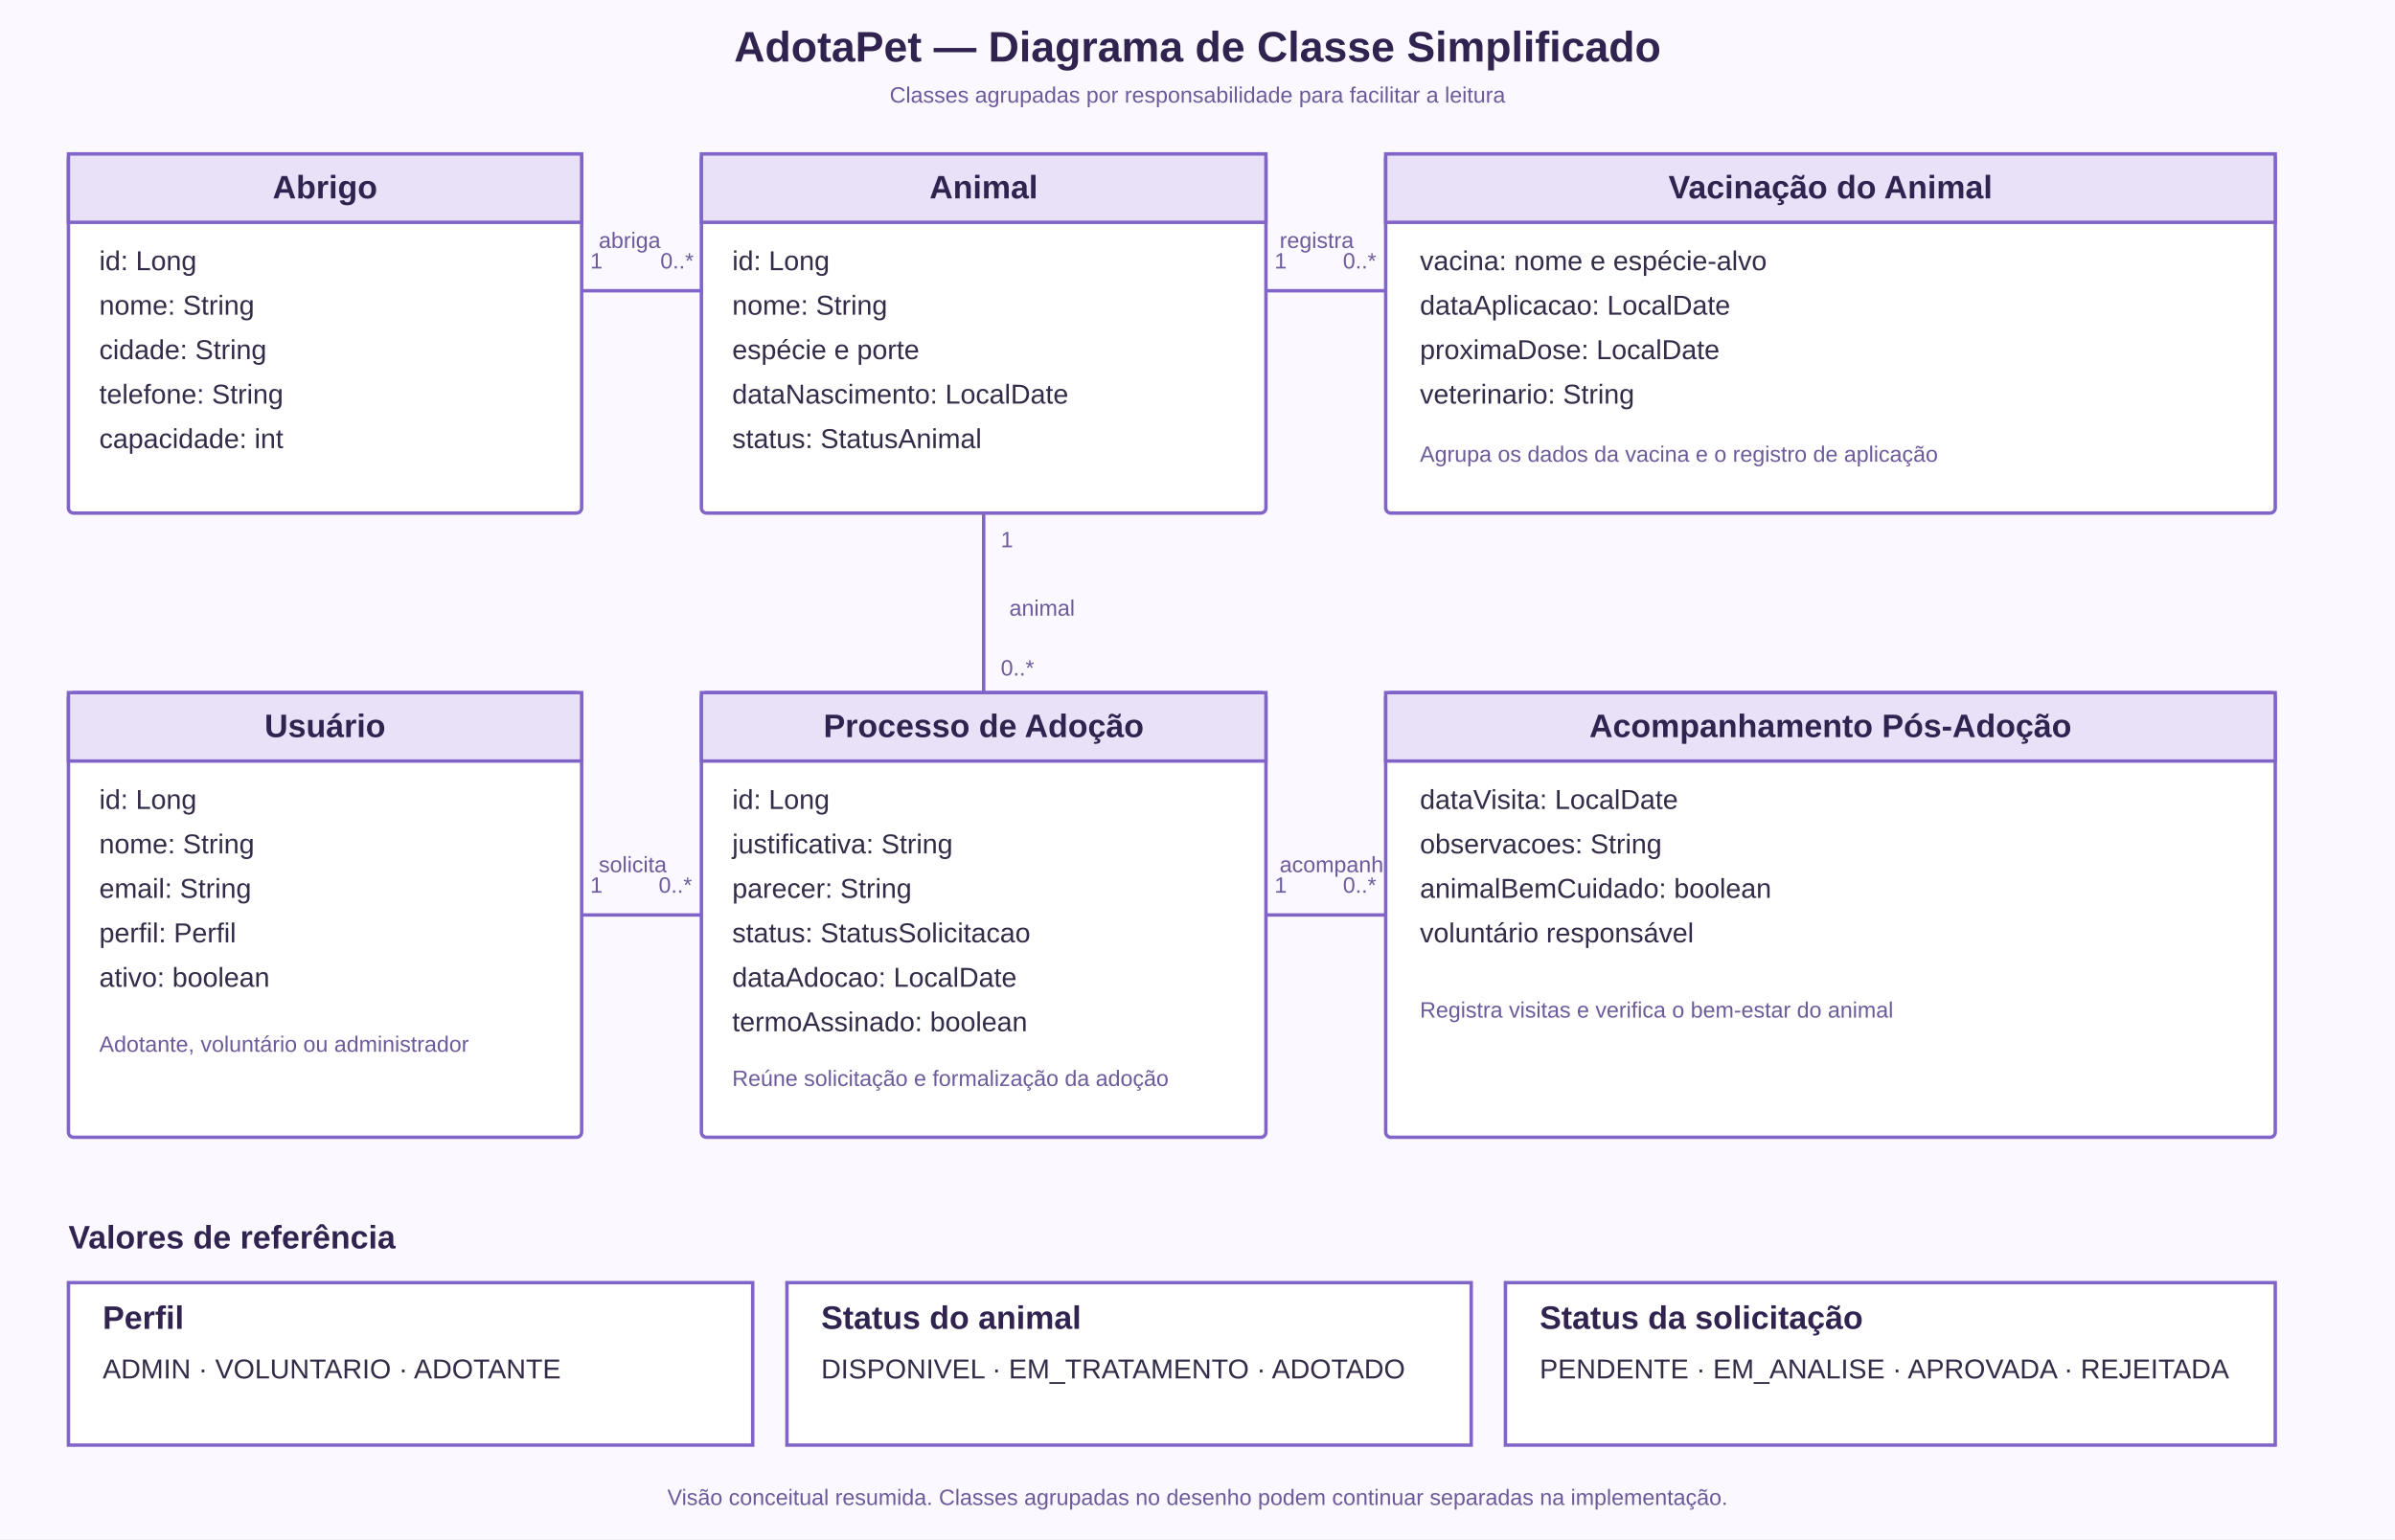
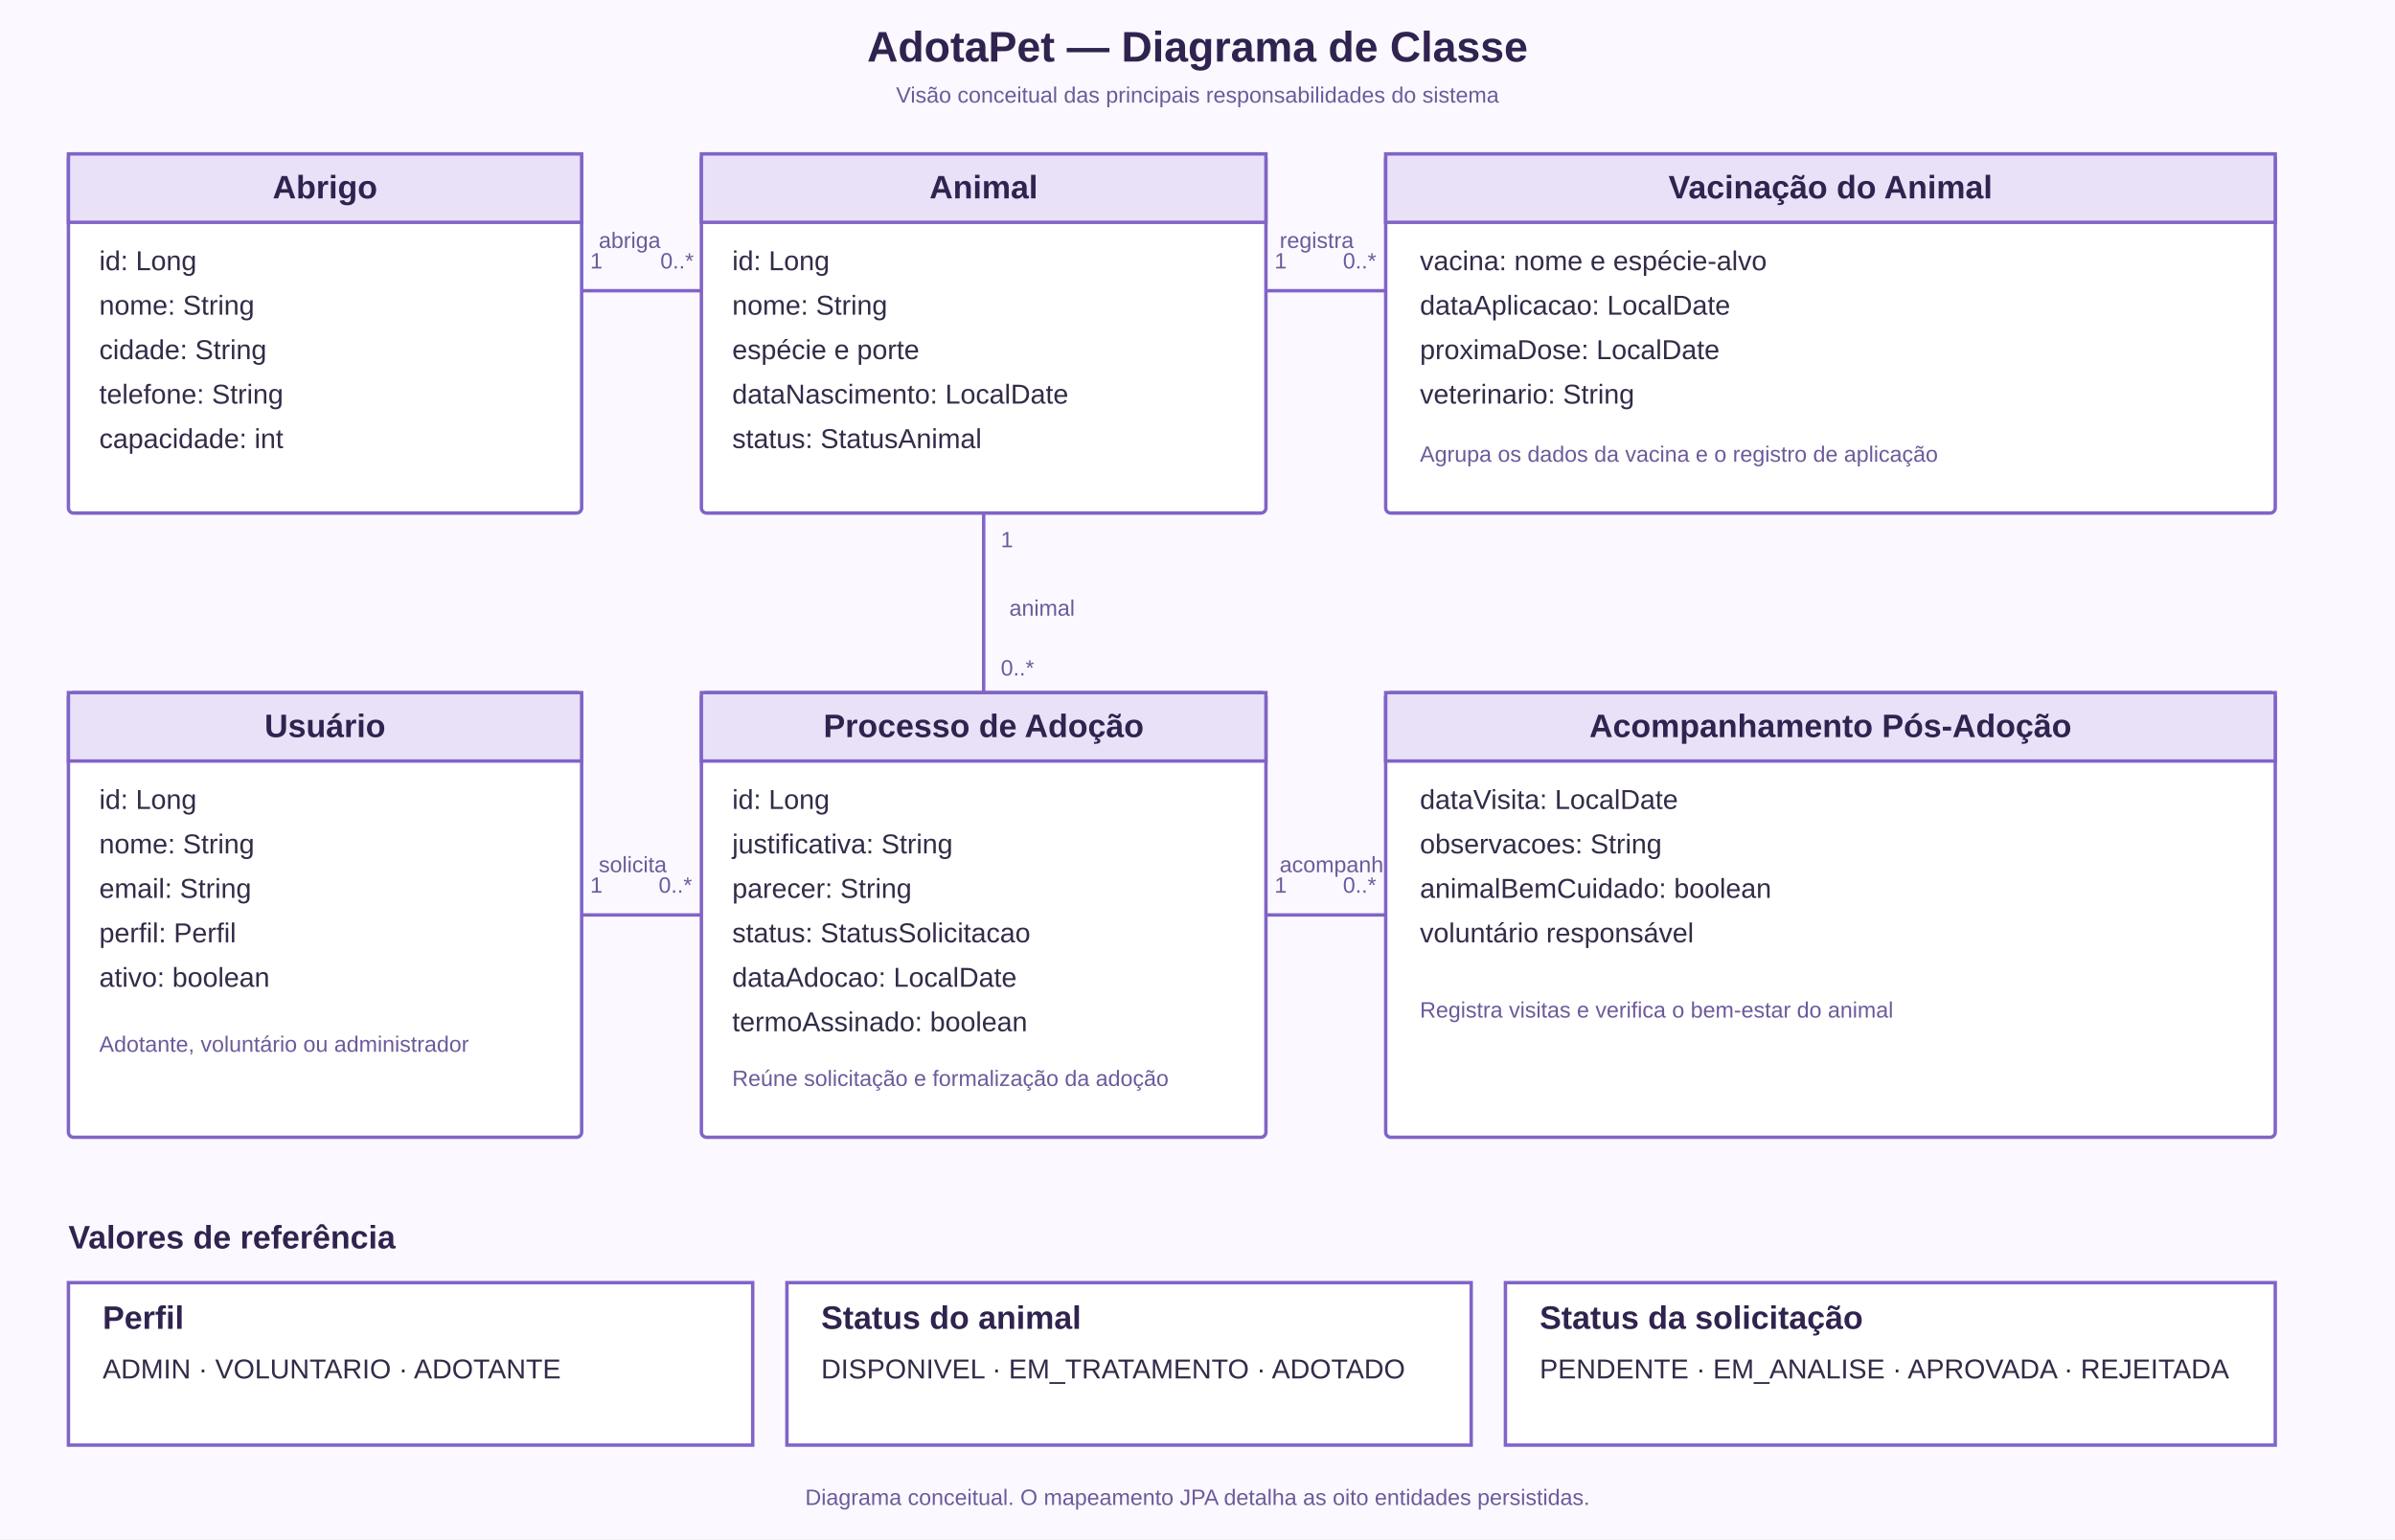
<svg xmlns="http://www.w3.org/2000/svg" width="1400" height="900" viewBox="0 0 1400 900">
  <defs>
    <style>
.bg{fill:#fbf9ff}.box{fill:#fff;stroke:#8064c7;stroke-width:2}.head{fill:#e9e1f8;stroke:#8064c7;stroke-width:2}
.t{font:700 19px Arial,sans-serif;fill:#30234f}.p{font:16px Arial,sans-serif;fill:#342b48}.s{font:13px Arial,sans-serif;fill:#6d5a9b}.l{fill:none;stroke:#8064c7;stroke-width:2}
</style>
  </defs>
  <rect class="bg" width="1400" height="900" />
-   <text class="t" x="700" y="36" text-anchor="middle" style="font-size:25px">AdotaPet — Diagrama de Classe Simplificado</text>
-   <text class="s" x="700" y="60" text-anchor="middle">Classes agrupadas por responsabilidade para facilitar a leitura</text>
+   <text class="t" x="700" y="36" text-anchor="middle" style="font-size:25px">AdotaPet — Diagrama de Classe</text>
+   <text class="s" x="700" y="60" text-anchor="middle">Visão conceitual das principais responsabilidades do sistema</text>
  <path class="l" d="M340 170 H410" />
  <text class="s" x="345" y="157">1</text>
  <text class="s" x="386" y="157">0..*</text>
  <text class="s" x="350" y="145">abriga</text>
  <path class="l" d="M740 170 H810" />
  <text class="s" x="745" y="157">1</text>
  <text class="s" x="785" y="157">0..*</text>
  <text class="s" x="748" y="145">registra</text>
  <path class="l" d="M340 535 H410" />
  <text class="s" x="345" y="522">1</text>
  <text class="s" x="385" y="522">0..*</text>
  <text class="s" x="350" y="510">solicita</text>
  <path class="l" d="M740 535 H810" />
  <text class="s" x="745" y="522">1</text>
  <text class="s" x="785" y="522">0..*</text>
  <text class="s" x="748" y="510">acompanha</text>
  <path class="l" d="M575 300 V405" />
  <text class="s" x="585" y="320">1</text>
  <text class="s" x="585" y="395">0..*</text>
  <text class="s" x="590" y="360">animal</text>
  <rect class="box" x="40" y="90" width="300" height="210" rx="3" />
  <rect class="head" x="40" y="90" width="300" height="40" />
  <text class="t" x="190" y="116" text-anchor="middle">Abrigo</text>
  <text class="p" x="58" y="158">id: Long</text>
  <text class="p" x="58" y="184">nome: String</text>
  <text class="p" x="58" y="210">cidade: String</text>
  <text class="p" x="58" y="236">telefone: String</text>
  <text class="p" x="58" y="262">capacidade: int</text>
  <rect class="box" x="410" y="90" width="330" height="210" rx="3" />
  <rect class="head" x="410" y="90" width="330" height="40" />
  <text class="t" x="575" y="116" text-anchor="middle">Animal</text>
  <text class="p" x="428" y="158">id: Long</text>
  <text class="p" x="428" y="184">nome: String</text>
  <text class="p" x="428" y="210">espécie e porte</text>
  <text class="p" x="428" y="236">dataNascimento: LocalDate</text>
  <text class="p" x="428" y="262">status: StatusAnimal</text>
  <rect class="box" x="810" y="90" width="520" height="210" rx="3" />
  <rect class="head" x="810" y="90" width="520" height="40" />
  <text class="t" x="1070" y="116" text-anchor="middle">Vacinação do Animal</text>
  <text class="p" x="830" y="158">vacina: nome e espécie-alvo</text>
  <text class="p" x="830" y="184">dataAplicacao: LocalDate</text>
  <text class="p" x="830" y="210">proximaDose: LocalDate</text>
  <text class="p" x="830" y="236">veterinario: String</text>
  <text class="s" x="830" y="270">Agrupa os dados da vacina e o registro de aplicação</text>
  <rect class="box" x="40" y="405" width="300" height="260" rx="3" />
  <rect class="head" x="40" y="405" width="300" height="40" />
  <text class="t" x="190" y="431" text-anchor="middle">Usuário</text>
  <text class="p" x="58" y="473">id: Long</text>
  <text class="p" x="58" y="499">nome: String</text>
  <text class="p" x="58" y="525">email: String</text>
  <text class="p" x="58" y="551">perfil: Perfil</text>
  <text class="p" x="58" y="577">ativo: boolean</text>
  <text class="s" x="58" y="615">Adotante, voluntário ou administrador</text>
  <rect class="box" x="410" y="405" width="330" height="260" rx="3" />
  <rect class="head" x="410" y="405" width="330" height="40" />
  <text class="t" x="575" y="431" text-anchor="middle">Processo de Adoção</text>
  <text class="p" x="428" y="473">id: Long</text>
  <text class="p" x="428" y="499">justificativa: String</text>
  <text class="p" x="428" y="525">parecer: String</text>
  <text class="p" x="428" y="551">status: StatusSolicitacao</text>
  <text class="p" x="428" y="577">dataAdocao: LocalDate</text>
  <text class="p" x="428" y="603">termoAssinado: boolean</text>
  <text class="s" x="428" y="635">Reúne solicitação e formalização da adoção</text>
  <rect class="box" x="810" y="405" width="520" height="260" rx="3" />
  <rect class="head" x="810" y="405" width="520" height="40" />
  <text class="t" x="1070" y="431" text-anchor="middle">Acompanhamento Pós-Adoção</text>
  <text class="p" x="830" y="473">dataVisita: LocalDate</text>
  <text class="p" x="830" y="499">observacoes: String</text>
  <text class="p" x="830" y="525">animalBemCuidado: boolean</text>
  <text class="p" x="830" y="551">voluntário responsável</text>
  <text class="s" x="830" y="595">Registra visitas e verifica o bem-estar do animal</text>
  <text class="t" x="40" y="730">Valores de referência</text>
  <rect class="box" x="40" y="750" width="400" height="95" />
  <text class="t" x="60" y="777">Perfil</text>
  <text class="p" x="60" y="806">ADMIN · VOLUNTARIO · ADOTANTE</text>
  <rect class="box" x="460" y="750" width="400" height="95" />
  <text class="t" x="480" y="777">Status do animal</text>
  <text class="p" x="480" y="806">DISPONIVEL · EM_TRATAMENTO · ADOTADO</text>
  <rect class="box" x="880" y="750" width="450" height="95" />
  <text class="t" x="900" y="777">Status da solicitação</text>
  <text class="p" x="900" y="806">PENDENTE · EM_ANALISE · APROVADA · REJEITADA</text>
-   <text class="s" x="700" y="880" text-anchor="middle">Visão conceitual resumida. Classes agrupadas no desenho podem continuar separadas na implementação.</text>
+   <text class="s" x="700" y="880" text-anchor="middle">Diagrama conceitual. O mapeamento JPA detalha as oito entidades persistidas.</text>
</svg>
